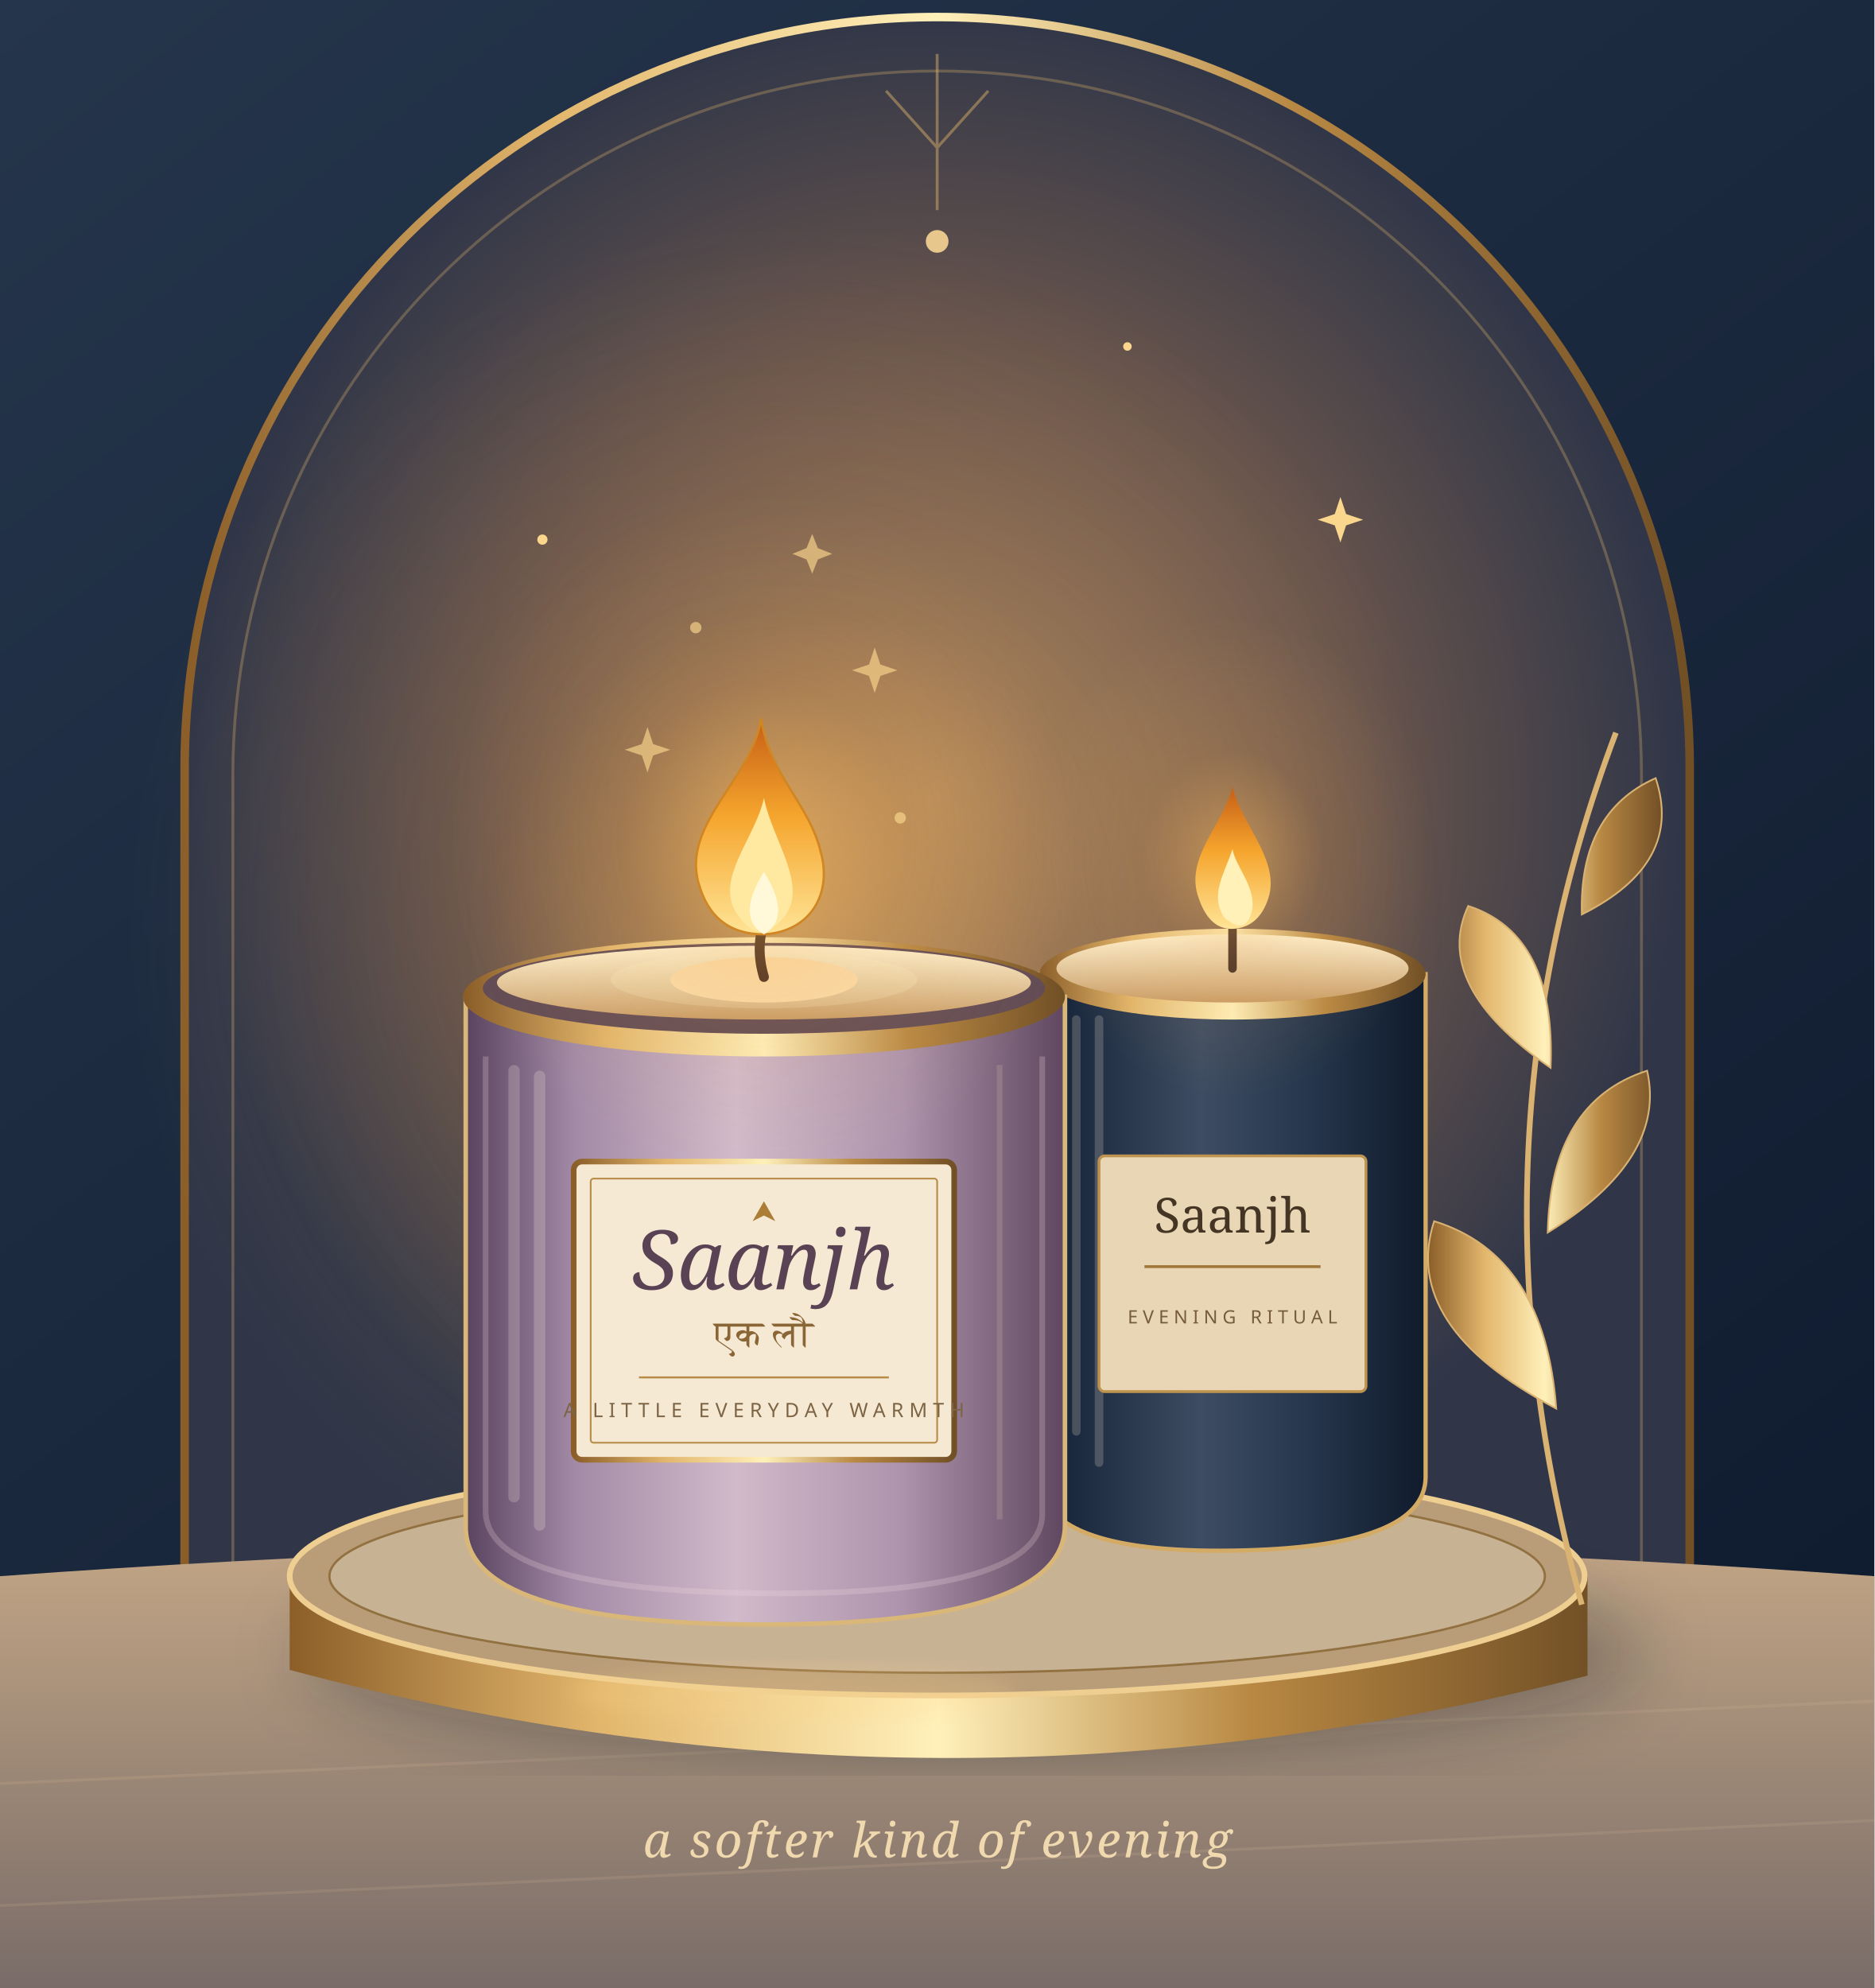
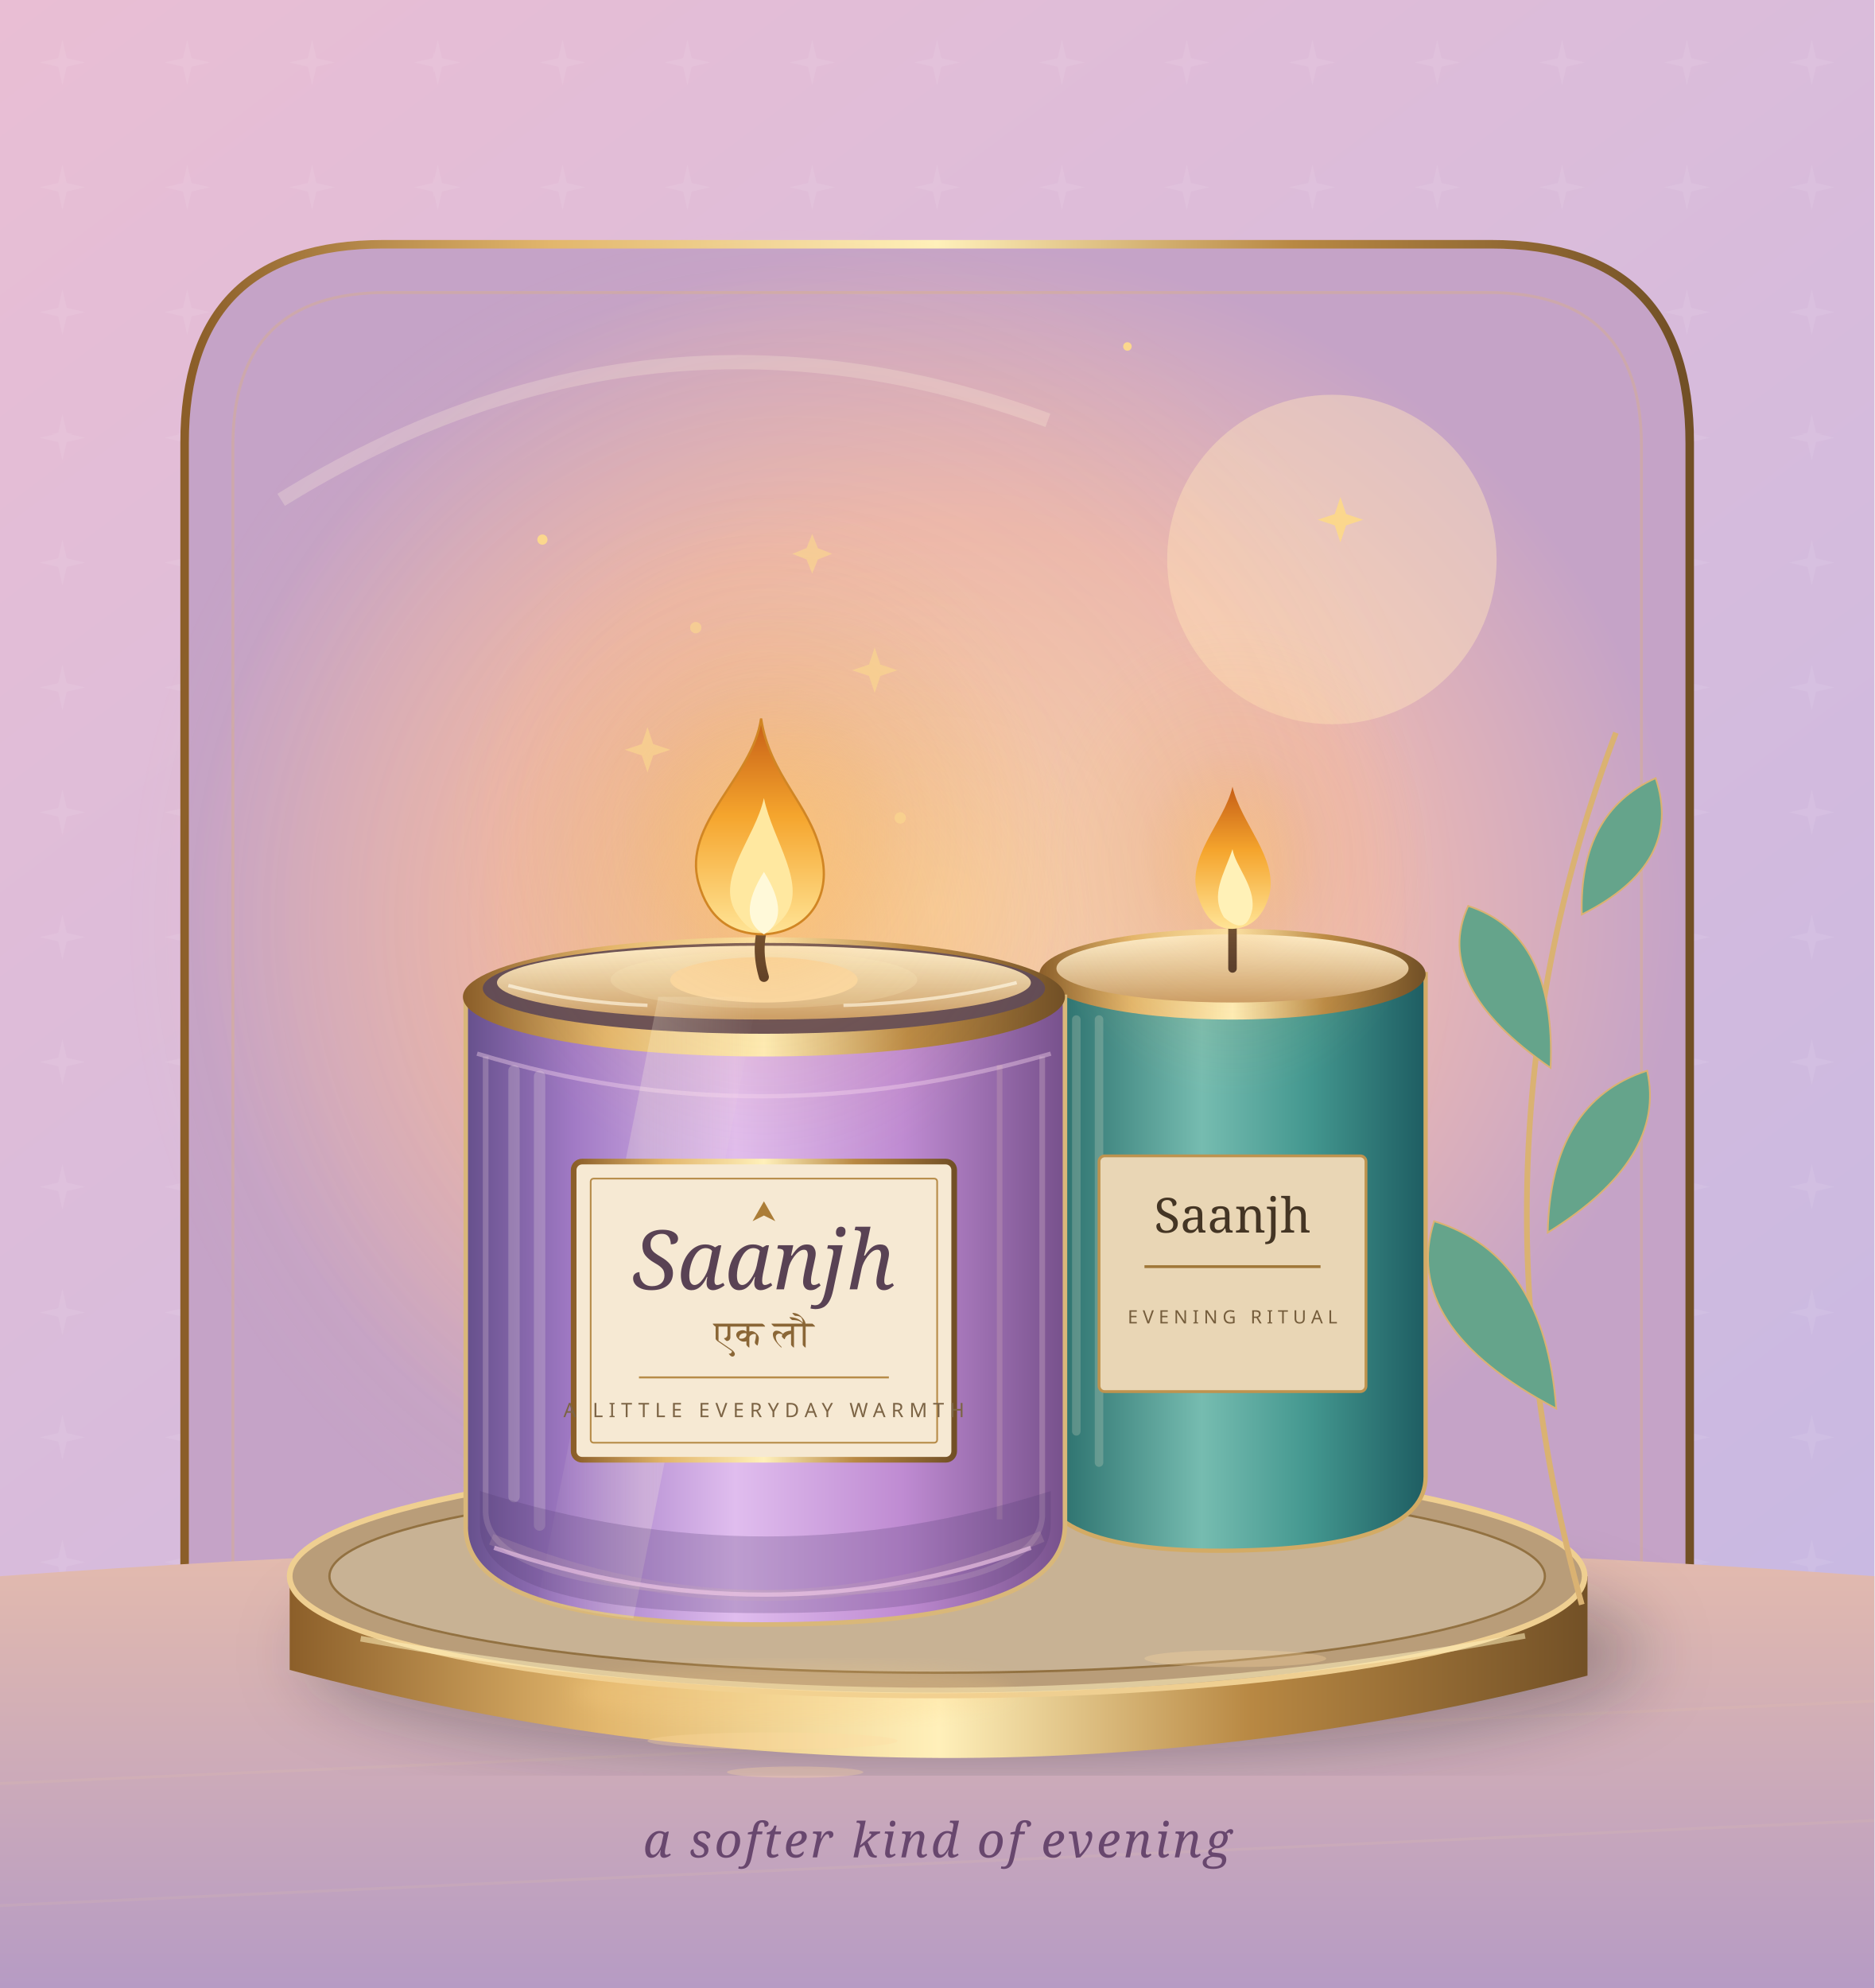
<svg xmlns="http://www.w3.org/2000/svg" viewBox="0 0 660 700">
  <defs>
    <linearGradient id="night" x2=".7" y2="1">
-       <stop stop-color="#25354b" />
-       <stop offset="1" stop-color="#101c30" />
+       <stop stop-color="#e9bed4" />
+       <stop offset="1" stop-color="#c9b9e2" />
    </linearGradient>
    <radialGradient id="alcove">
-       <stop stop-color="#a4805c" />
-       <stop offset=".58" stop-color="#68544c" />
-       <stop offset="1" stop-color="#303648" />
+       <stop stop-color="#f9d8b9" />
+       <stop offset=".58" stop-color="#ecb9b2" />
+       <stop offset="1" stop-color="#c5a3c7" />
    </radialGradient>
    <linearGradient id="brass">
      <stop stop-color="#8b5e29" />
      <stop offset=".24" stop-color="#e2b66c" />
      <stop offset=".5" stop-color="#fff0ba" />
      <stop offset=".74" stop-color="#b88843" />
      <stop offset="1" stop-color="#725026" />
    </linearGradient>
    <linearGradient id="glass">
-       <stop stop-color="#59435e" />
-       <stop offset=".18" stop-color="#a28aa6" />
-       <stop offset=".45" stop-color="#d1baca" />
-       <stop offset=".73" stop-color="#ad93ac" />
-       <stop offset="1" stop-color="#5f485f" />
+       <stop stop-color="#66508c" />
+       <stop offset=".18" stop-color="#a17ac5" />
+       <stop offset=".45" stop-color="#e0bdee" />
+       <stop offset=".73" stop-color="#bf8bd2" />
+       <stop offset="1" stop-color="#77518c" />
    </linearGradient>
    <linearGradient id="darkglass">
-       <stop stop-color="#122035" />
-       <stop offset=".42" stop-color="#3d4c62" />
-       <stop offset=".7" stop-color="#26364c" />
-       <stop offset="1" stop-color="#101b2c" />
+       <stop stop-color="#226765" />
+       <stop offset=".42" stop-color="#76bcb0" />
+       <stop offset=".7" stop-color="#43978f" />
+       <stop offset="1" stop-color="#1e5d62" />
    </linearGradient>
    <linearGradient id="wax" x2="0" y2="1">
      <stop stop-color="#fff3d2" />
      <stop offset="1" stop-color="#c99d67" />
    </linearGradient>
    <linearGradient id="flame" x2="0" y2="1">
      <stop stop-color="#c65e16" />
      <stop offset=".45" stop-color="#f5a52d" />
      <stop offset="1" stop-color="#ffe496" />
    </linearGradient>
    <radialGradient id="light">
      <stop stop-color="#ffc364" stop-opacity=".5" />
      <stop offset=".45" stop-color="#e9a24c" stop-opacity=".12" />
      <stop offset="1" stop-color="#f9bc65" stop-opacity="0" />
    </radialGradient>
    <linearGradient id="stone" x2="0" y2="1">
-       <stop stop-color="#c2a585" />
-       <stop offset="1" stop-color="#796c68" />
+       <stop stop-color="#e4bbad" />
+       <stop offset="1" stop-color="#b69bc4" />
    </linearGradient>
    <filter id="soft">
      <feGaussianBlur stdDeviation="13" />
    </filter>
    <filter id="tiny">
      <feGaussianBlur stdDeviation="3" />
    </filter>
+     <linearGradient id="sheen">
+       <stop stop-color="#fff7df" stop-opacity="0" />
+       <stop offset=".5" stop-color="#fff7df" stop-opacity=".24" />
+       <stop offset="1" stop-color="#fff7df" stop-opacity="0" />
+     </linearGradient>
+     <pattern id="wall-detail" width="44" height="44" patternUnits="userSpaceOnUse">
+       <path d="m22 14 1.5 6.5L30 22l-6.5 1.5L22 30l-1.5-6.5L14 22l6.5-1.5Z" fill="#ffffff" opacity=".08" />
+     </pattern>
+     <clipPath id="jar-clip">
+       <path d="M164 351h211v186q0 35-106 35t-105-35Z" />
+     </clipPath>
    <style>
 .flame{transform-box:fill-box;transform-origin:50% 100%}.glow{transform-box:fill-box;transform-origin:center}.spark{opacity:.65;transform-box:fill-box;transform-origin:center}.reflection{opacity:.2}.leaf{transform-origin:555px 540px}.back-flame{animation-delay:-.8s!important}
 @media(prefers-reduced-motion:no-preference){.flame{animation:flicker 1.9s ease-in-out infinite}.glow{animation:breathe 3.7s ease-in-out infinite}.spark{animation:rise 6s ease-out infinite;opacity:0}.s2{animation-delay:-2s;animation-duration:7s}.s3{animation-delay:-4.5s;animation-duration:8s}.s4{animation-delay:-1s;animation-duration:5.5s}.s5{animation-delay:-3.5s;animation-duration:6.8s}.reflection{animation:reflections 3.7s ease-in-out infinite}.leaf{animation:sway 8s ease-in-out infinite}.orbit{animation:twinkle 5s ease-in-out infinite}}
 @keyframes flicker{0%,100%{transform:rotate(-3deg) scale(.98,1)}18%{transform:rotate(2deg) scale(1.04,.94)}43%{transform:rotate(-2deg) scale(.94,1.07)}68%{transform:rotate(4deg) scale(1.03,.98)}84%{transform:rotate(0) scale(.97,1.03)}}
 @keyframes breathe{0%,100%{opacity:.65;transform:scale(.94)}55%{opacity:1;transform:scale(1.08)}}
 @keyframes rise{0%{opacity:0;transform:translate(0,20px) scale(.4)}20%{opacity:.9}65%{opacity:.4}100%{opacity:0;transform:translate(12px,-65px) scale(.2)}}
 @keyframes reflections{0%,100%{opacity:.14}50%{opacity:.32}}
 @keyframes sway{0%,100%{transform:rotate(-1deg)}50%{transform:rotate(2deg)}}
 @keyframes twinkle{0%,100%{opacity:.25}50%{opacity:.8}}
+  @media(prefers-reduced-motion:no-preference){.glass-sheen{animation:glass-light 9s ease-in-out infinite}.table-light{animation:reflections 4.5s ease-in-out infinite}}
+  @keyframes glass-light{0%,100%{transform:translateX(-35px);opacity:.2}50%{transform:translateX(30px);opacity:.65}}
 </style>
  </defs>
  <path fill="url(#night)" d="M0 0h660v700H0z" />
-   <path d="M65 555V271a265 265 0 0 1 530 0v284Z" fill="url(#alcove)" stroke="url(#brass)" stroke-width="3" />
-   <path d="M82 552V273a248 248 0 0 1 496 0v279" fill="none" stroke="#dfb56d" stroke-opacity=".3" />
-   <path d="M330 19v55m-18-42 18 20 18-20" fill="none" stroke="#d5ac67" stroke-width="1" opacity=".5" />
-   <circle cx="330" cy="85" r="4" fill="#e8c78d" />
+   <path fill="url(#wall-detail)" d="M0 0h660v700H0z" />
+   <path d="M65 555V156q0-70 70-70h390q70 0 70 70v399Z" fill="url(#alcove)" stroke="url(#brass)" stroke-width="3" />
+   <path d="M82 552V157q0-54 54-54h388q54 0 54 54v395" fill="none" stroke="#dfb56d" stroke-opacity=".3" />
+   <circle cx="469" cy="197" r="58" fill="#ffe5bd" opacity=".45" />
+   <path d="M99 176q129-80 270-28" fill="none" stroke="#fff3df" stroke-width="5" opacity=".25" />
  <ellipse class="glow" cx="279" cy="326" rx="235" ry="245" fill="url(#light)" />
  <path d="M0 555q330-24 660 0v145H0Z" fill="url(#stone)" />
  <path d="m0 628 660-29M0 671l660-30" stroke="#e4caa4" stroke-width="1" opacity=".13" />
  <ellipse cx="343" cy="582" rx="235" ry="36" fill="#111a28" opacity=".35" filter="url(#soft)" />
  <path d="M102 555h457v35q-228 59-457-2Z" fill="url(#brass)" />
  <ellipse cx="330" cy="555" rx="228" ry="42" fill="#b99d79" stroke="#efcf91" stroke-width="2" />
  <ellipse cx="330" cy="555" rx="214" ry="34" fill="#c8b294" stroke="#927141" stroke-width=".8" />
+   <path d="M127 577q205 37 410-1" fill="none" stroke="#fff0bc" stroke-width="2" opacity=".55" />
  <g>
    <path d="M366 343h136v177q0 25-68 26t-68-26Z" fill="url(#darkglass)" stroke="#d3ab65" stroke-width="1.5" />
    <ellipse cx="434" cy="343" rx="68" ry="16" fill="url(#brass)" />
    <ellipse cx="434" cy="341" rx="62" ry="12" fill="url(#wax)" />
    <path d="M434 341v-15" stroke="#493328" stroke-width="3" stroke-linecap="round" />
    <ellipse class="glow" cx="434" cy="302" rx="71" ry="84" fill="url(#light)" />
    <g class="flame back-flame">
      <path d="M434 277c-3 13-17 25-12 39q4 12 13 11t12-12c3-13-10-25-13-38Z" fill="url(#flame)" />
      <path d="M434 299c-3 9-8 16-3 24q8 7 10-3c1-8-6-15-7-21Z" fill="#fff1b7" />
    </g>
    <path class="reflection" d="M379 359v145m8-145v156" stroke="#fff2d6" stroke-width="3" stroke-linecap="round" />
    <rect x="387" y="407" width="94" height="83" rx="2" fill="#e9d6b5" stroke="#be934f" />
    <text x="434" y="434" text-anchor="middle" font-family="Georgia,serif" font-size="17" fill="#443524">Saanjh</text>
    <path d="M403 446h62" stroke="#a07839" />
    <text x="434" y="466" text-anchor="middle" font-family="sans-serif" font-size="6.5" letter-spacing="1.7" fill="#755d3c">EVENING RITUAL</text>
  </g>
  <g>
    <path d="M164 351h211v186q0 35-106 35t-105-35Z" fill="url(#glass)" stroke="#d9b779" stroke-width="1.6" />
    <path d="M171 372v160q0 28 97 29t99-27V372" fill="none" stroke="#f2d9de" opacity=".24" stroke-width="2" />
    <ellipse cx="269" cy="351" rx="106" ry="21" fill="url(#brass)" />
    <ellipse cx="269" cy="348" rx="99" ry="16" fill="#634c55" />
    <ellipse cx="269" cy="346" rx="94" ry="13" fill="url(#wax)" />
+     <path d="M179 347q23 6 49 7m69 0q33-1 61-8" stroke="#fff8e5" stroke-width="1.2" opacity=".7" fill="none" />
    <ellipse cx="269" cy="345" rx="33" ry="8" fill="#fbd6a0" />
    <ellipse class="reflection" cx="269" cy="345" rx="54" ry="10" fill="#fff4c9" />
    <path d="M269 344q-3-10 0-19" stroke="#4a3020" stroke-width="3.5" fill="none" stroke-linecap="round" />
    <ellipse class="glow" cx="269" cy="295" rx="110" ry="120" fill="url(#light)" />
    <g class="flame">
      <path d="M268 253c-3 21-28 37-22 58q5 18 23 18c17-1 24-15 20-29-4-17-18-27-21-47Z" fill="url(#flame)" stroke="#d18624" stroke-width=".8" />
      <path d="M269 281c-3 14-17 28-10 40q8 13 17 2c9-11-4-27-7-42Z" fill="#ffe8a0" />
      <path d="M269 307q-10 16 0 22 10-6 0-22" fill="#fff9d9" />
    </g>
    <path class="reflection" d="M181 377v150m9-148v158" stroke="#fff4e4" stroke-width="4" stroke-linecap="round" />
+     <path d="M168 371q99 30 202 0" stroke="#f8d8ee" stroke-width="1.5" opacity=".4" fill="none" />
    <path d="M352 375v160" stroke="#fce2bf" opacity=".16" stroke-width="2" />
+     <g clip-path="url(#jar-clip)">
+       <path class="glass-sheen" d="m232 350 35 0-45 225h-35Z" fill="url(#sheen)" />
+       <path d="M173 542q97 40 194-1" stroke="#f5d1c7" stroke-width="4" opacity=".2" fill="none" />
+     </g>
+     <path d="M169 525v12q0 31 100 31t101-31v-12q-100 32-201 0Z" fill="#543b72" opacity=".25" />
+     <path d="M174 545q96 33 189 0" fill="none" stroke="#f3c9ea" stroke-width="1.5" opacity=".6" />
    <rect x="202" y="409" width="134" height="105" rx="3" fill="#f6e9d3" stroke="url(#brass)" stroke-width="2" />
    <rect x="208" y="415" width="122" height="93" rx="1" fill="none" stroke="#b78c49" stroke-width=".6" />
    <path d="m269 423-4 7 4-2 4 2Z" fill="#ab7d37" />
    <text x="269" y="454" text-anchor="middle" font-family="Georgia,serif" font-style="italic" font-size="29" fill="#594254">Saanjh</text>
    <text x="269" y="474" text-anchor="middle" font-family="Georgia,serif" font-size="13" fill="#8a6636">एक लौ</text>
    <path d="M225 485h88" stroke="#b78c49" stroke-width=".7" />
    <text x="269" y="499" text-anchor="middle" font-family="sans-serif" font-size="7" letter-spacing="2" fill="#7c6445">A LITTLE EVERYDAY WARMTH</text>
  </g>
-   <g class="leaf" fill="url(#brass)" stroke="#dab272" stroke-width=".6">
+   <g class="leaf" fill="#65a48b" stroke="#dab272" stroke-width=".6">
    <path d="M557 565q-44-159 12-307" fill="none" stroke-width="2" />
    <path d="M548 496q-55-29-43-66 39 12 43 66Zm-3-62q42-26 35-57-34 11-35 57Zm1-58q-42-29-29-57 31 10 29 57Zm11-54q36-18 26-48-27 12-26 48Z" />
  </g>
  <g fill="#fbd78d">
    <path class="spark" d="m228 256 2 6 6 2-6 2-2 6-2-6-6-2 6-2Z" />
    <path class="spark s2" d="m308 228 2 6 6 2-6 2-2 6-2-6-6-2 6-2Z" />
    <path class="spark s3" d="m286 188 2 5 5 2-5 2-2 5-2-5-5-2 5-2Z" />
    <circle class="spark s4" cx="245" cy="221" r="2" />
    <circle class="spark s5" cx="317" cy="288" r="2" />
    <path class="orbit" d="m472 175 2 6 6 2-6 2-2 6-2-6-6-2 6-2Z" />
    <circle class="orbit" cx="191" cy="190" r="1.8" />
    <circle class="orbit" cx="397" cy="122" r="1.5" />
  </g>
  <ellipse class="reflection" cx="279" cy="596" rx="78" ry="10" fill="#ffd58c" filter="url(#tiny)" />
-   <text x="330" y="654" text-anchor="middle" fill="#f0d9ae" font-family="Georgia,serif" font-style="italic" font-size="17" letter-spacing="1">a softer kind of evening</text>
+   <g class="table-light" fill="#ffdaa0" opacity=".3">
+     <ellipse cx="272" cy="613" rx="44" ry="3" />
+     <ellipse cx="280" cy="624" rx="24" ry="2" />
+     <ellipse cx="435" cy="584" rx="32" ry="3" />
+   </g>
+   <text x="330" y="654" text-anchor="middle" fill="#68476e" font-family="Georgia,serif" font-style="italic" font-size="17" letter-spacing="1">a softer kind of evening</text>
</svg>
